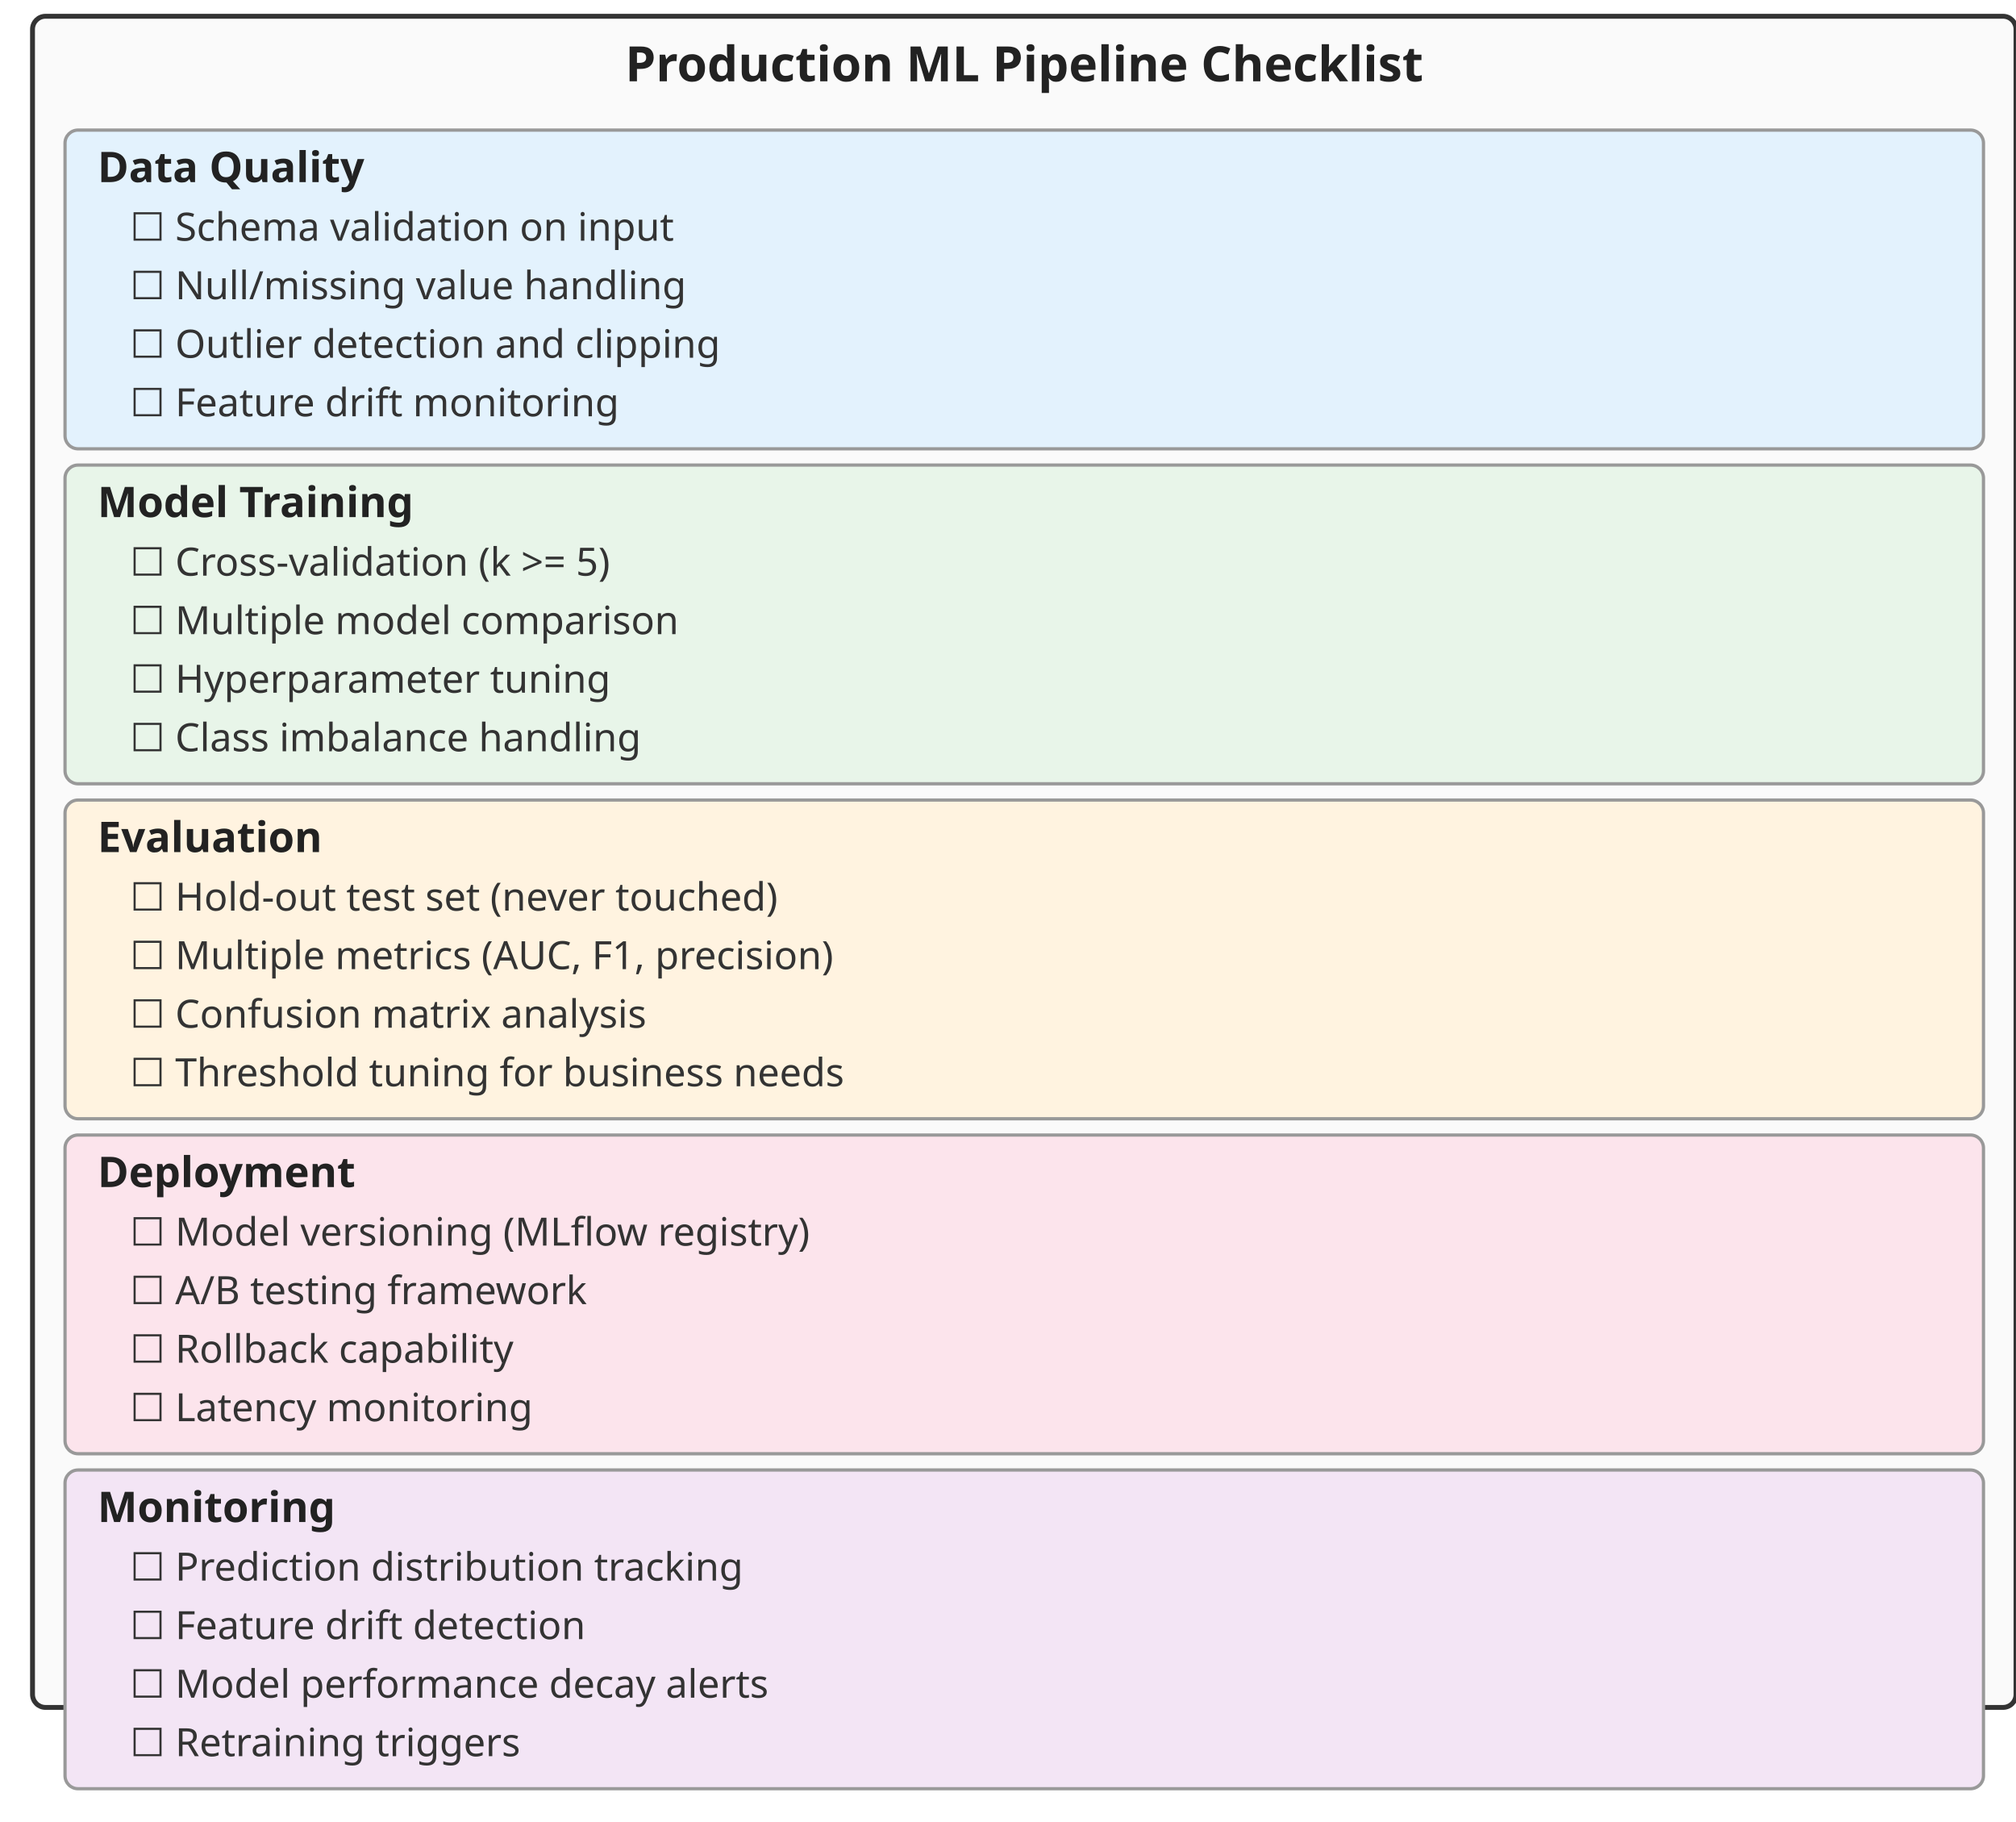
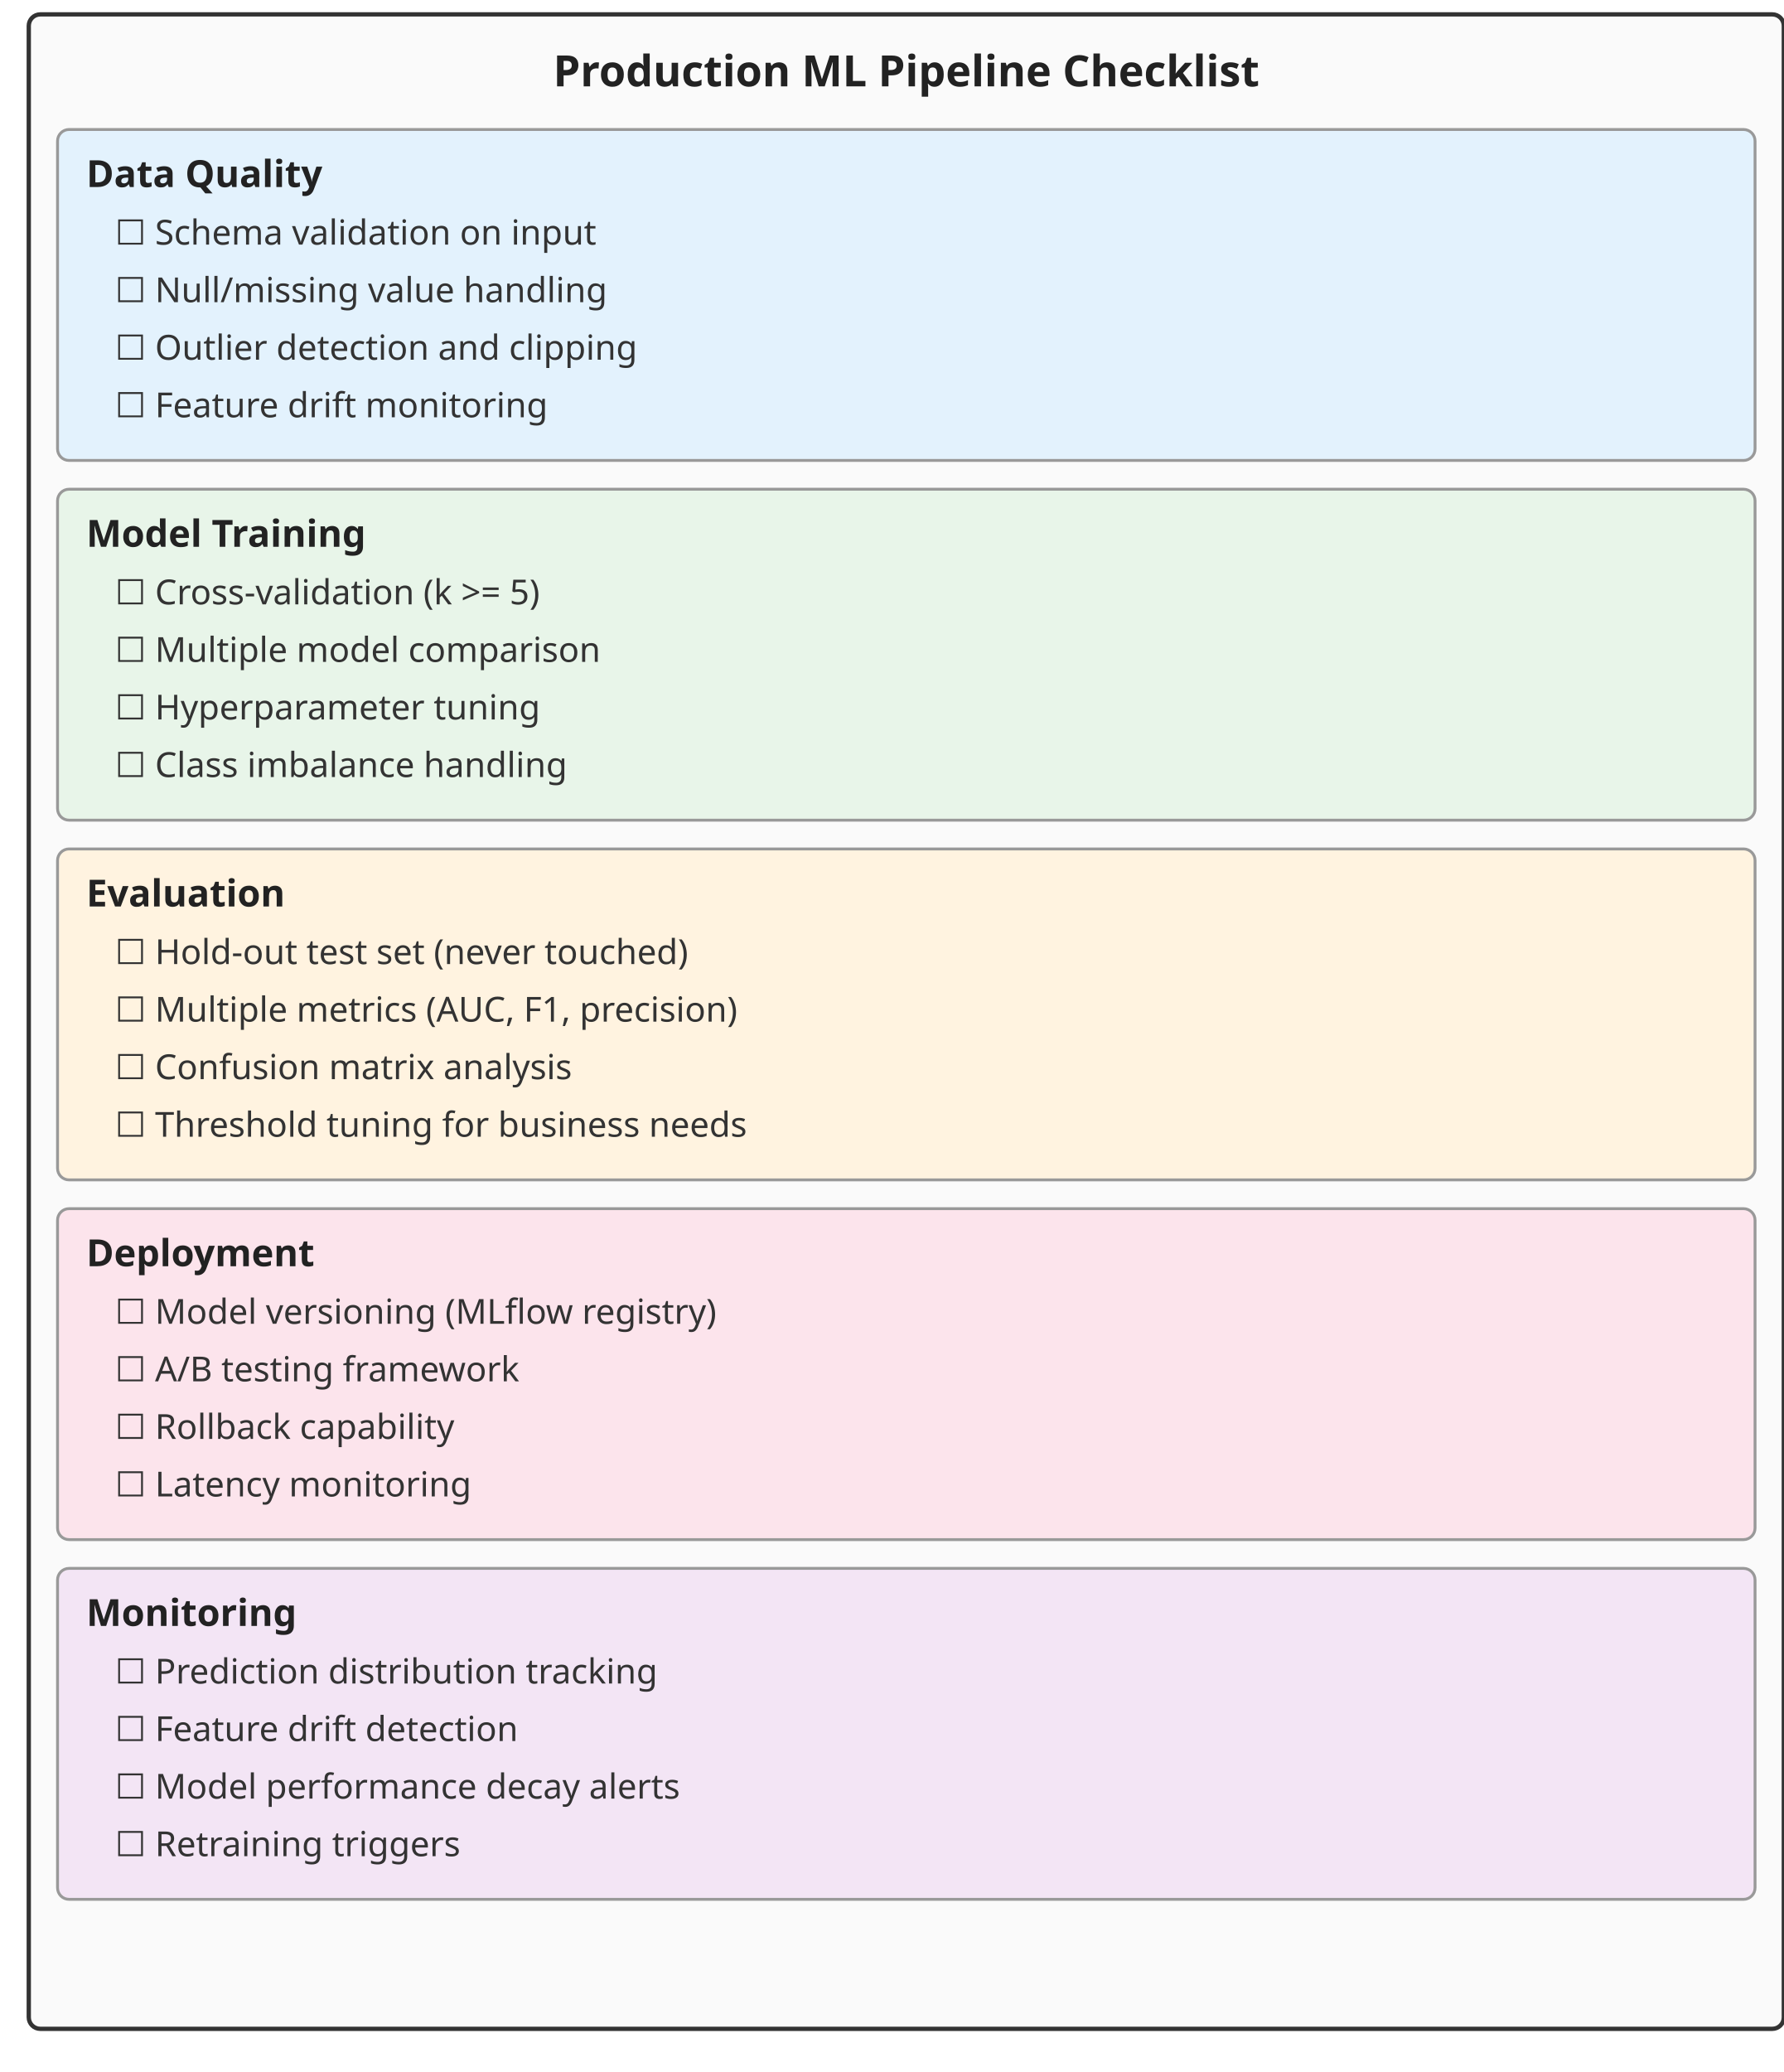
- <svg xmlns="http://www.w3.org/2000/svg" width="620" height="560" font-family="sans-serif">
-   <rect x="10" y="5" width="610" height="520" fill="#fafafa" stroke="#333" stroke-width="1.5" rx="4" />
-   <text x="315" y="25" font-size="15" font-weight="bold" fill="#222" text-anchor="middle">Production ML Pipeline Checklist</text>
-   <rect x="20" y="40" width="590" height="98" fill="#e3f2fd" stroke="#999" stroke-width="1" rx="4" />
-   <text x="30" y="56" font-size="13" font-weight="bold" fill="#222" text-anchor="start">Data Quality</text>
-   <text x="40" y="74" font-size="12" fill="#333" text-anchor="start">☐ Schema validation on input</text>
-   <text x="40" y="92" font-size="12" fill="#333" text-anchor="start">☐ Null/missing value handling</text>
-   <text x="40" y="110" font-size="12" fill="#333" text-anchor="start">☐ Outlier detection and clipping</text>
-   <text x="40" y="128" font-size="12" fill="#333" text-anchor="start">☐ Feature drift monitoring</text>
-   <rect x="20" y="143" width="590" height="98" fill="#e8f5e9" stroke="#999" stroke-width="1" rx="4" />
-   <text x="30" y="159" font-size="13" font-weight="bold" fill="#222" text-anchor="start">Model Training</text>
-   <text x="40" y="177" font-size="12" fill="#333" text-anchor="start">☐ Cross-validation (k &gt;= 5)</text>
-   <text x="40" y="195" font-size="12" fill="#333" text-anchor="start">☐ Multiple model comparison</text>
-   <text x="40" y="213" font-size="12" fill="#333" text-anchor="start">☐ Hyperparameter tuning</text>
-   <text x="40" y="231" font-size="12" fill="#333" text-anchor="start">☐ Class imbalance handling</text>
-   <rect x="20" y="246" width="590" height="98" fill="#fff3e0" stroke="#999" stroke-width="1" rx="4" />
-   <text x="30" y="262" font-size="13" font-weight="bold" fill="#222" text-anchor="start">Evaluation</text>
-   <text x="40" y="280" font-size="12" fill="#333" text-anchor="start">☐ Hold-out test set (never touched)</text>
-   <text x="40" y="298" font-size="12" fill="#333" text-anchor="start">☐ Multiple metrics (AUC, F1, precision)</text>
-   <text x="40" y="316" font-size="12" fill="#333" text-anchor="start">☐ Confusion matrix analysis</text>
-   <text x="40" y="334" font-size="12" fill="#333" text-anchor="start">☐ Threshold tuning for business needs</text>
-   <rect x="20" y="349" width="590" height="98" fill="#fce4ec" stroke="#999" stroke-width="1" rx="4" />
-   <text x="30" y="365" font-size="13" font-weight="bold" fill="#222" text-anchor="start">Deployment</text>
-   <text x="40" y="383" font-size="12" fill="#333" text-anchor="start">☐ Model versioning (MLflow registry)</text>
-   <text x="40" y="401" font-size="12" fill="#333" text-anchor="start">☐ A/B testing framework</text>
-   <text x="40" y="419" font-size="12" fill="#333" text-anchor="start">☐ Rollback capability</text>
-   <text x="40" y="437" font-size="12" fill="#333" text-anchor="start">☐ Latency monitoring</text>
-   <rect x="20" y="452" width="590" height="98" fill="#f3e5f5" stroke="#999" stroke-width="1" rx="4" />
-   <text x="30" y="468" font-size="13" font-weight="bold" fill="#222" text-anchor="start">Monitoring</text>
-   <text x="40" y="486" font-size="12" fill="#333" text-anchor="start">☐ Prediction distribution tracking</text>
-   <text x="40" y="504" font-size="12" fill="#333" text-anchor="start">☐ Feature drift detection</text>
-   <text x="40" y="522" font-size="12" fill="#333" text-anchor="start">☐ Model performance decay alerts</text>
-   <text x="40" y="540" font-size="12" fill="#333" text-anchor="start">☐ Retraining triggers</text>
+ <svg xmlns="http://www.w3.org/2000/svg" width="620" height="720" font-family="sans-serif">
+   <rect x="10" y="5" width="610" height="700" fill="#fafafa" stroke="#333" stroke-width="1.5" rx="4" />
+   <text x="315" y="30" font-size="15" font-weight="bold" fill="#222" text-anchor="middle">Production ML Pipeline Checklist</text>
+   <rect x="20" y="45" width="590" height="115" fill="#e3f2fd" stroke="#999" stroke-width="1" rx="4" />
+   <text x="30" y="65" font-size="13" font-weight="bold" fill="#222" text-anchor="start">Data Quality</text>
+   <text x="40" y="85" font-size="12" fill="#333" text-anchor="start">☐ Schema validation on input</text>
+   <text x="40" y="105" font-size="12" fill="#333" text-anchor="start">☐ Null/missing value handling</text>
+   <text x="40" y="125" font-size="12" fill="#333" text-anchor="start">☐ Outlier detection and clipping</text>
+   <text x="40" y="145" font-size="12" fill="#333" text-anchor="start">☐ Feature drift monitoring</text>
+   <rect x="20" y="170" width="590" height="115" fill="#e8f5e9" stroke="#999" stroke-width="1" rx="4" />
+   <text x="30" y="190" font-size="13" font-weight="bold" fill="#222" text-anchor="start">Model Training</text>
+   <text x="40" y="210" font-size="12" fill="#333" text-anchor="start">☐ Cross-validation (k &gt;= 5)</text>
+   <text x="40" y="230" font-size="12" fill="#333" text-anchor="start">☐ Multiple model comparison</text>
+   <text x="40" y="250" font-size="12" fill="#333" text-anchor="start">☐ Hyperparameter tuning</text>
+   <text x="40" y="270" font-size="12" fill="#333" text-anchor="start">☐ Class imbalance handling</text>
+   <rect x="20" y="295" width="590" height="115" fill="#fff3e0" stroke="#999" stroke-width="1" rx="4" />
+   <text x="30" y="315" font-size="13" font-weight="bold" fill="#222" text-anchor="start">Evaluation</text>
+   <text x="40" y="335" font-size="12" fill="#333" text-anchor="start">☐ Hold-out test set (never touched)</text>
+   <text x="40" y="355" font-size="12" fill="#333" text-anchor="start">☐ Multiple metrics (AUC, F1, precision)</text>
+   <text x="40" y="375" font-size="12" fill="#333" text-anchor="start">☐ Confusion matrix analysis</text>
+   <text x="40" y="395" font-size="12" fill="#333" text-anchor="start">☐ Threshold tuning for business needs</text>
+   <rect x="20" y="420" width="590" height="115" fill="#fce4ec" stroke="#999" stroke-width="1" rx="4" />
+   <text x="30" y="440" font-size="13" font-weight="bold" fill="#222" text-anchor="start">Deployment</text>
+   <text x="40" y="460" font-size="12" fill="#333" text-anchor="start">☐ Model versioning (MLflow registry)</text>
+   <text x="40" y="480" font-size="12" fill="#333" text-anchor="start">☐ A/B testing framework</text>
+   <text x="40" y="500" font-size="12" fill="#333" text-anchor="start">☐ Rollback capability</text>
+   <text x="40" y="520" font-size="12" fill="#333" text-anchor="start">☐ Latency monitoring</text>
+   <rect x="20" y="545" width="590" height="115" fill="#f3e5f5" stroke="#999" stroke-width="1" rx="4" />
+   <text x="30" y="565" font-size="13" font-weight="bold" fill="#222" text-anchor="start">Monitoring</text>
+   <text x="40" y="585" font-size="12" fill="#333" text-anchor="start">☐ Prediction distribution tracking</text>
+   <text x="40" y="605" font-size="12" fill="#333" text-anchor="start">☐ Feature drift detection</text>
+   <text x="40" y="625" font-size="12" fill="#333" text-anchor="start">☐ Model performance decay alerts</text>
+   <text x="40" y="645" font-size="12" fill="#333" text-anchor="start">☐ Retraining triggers</text>
</svg>
